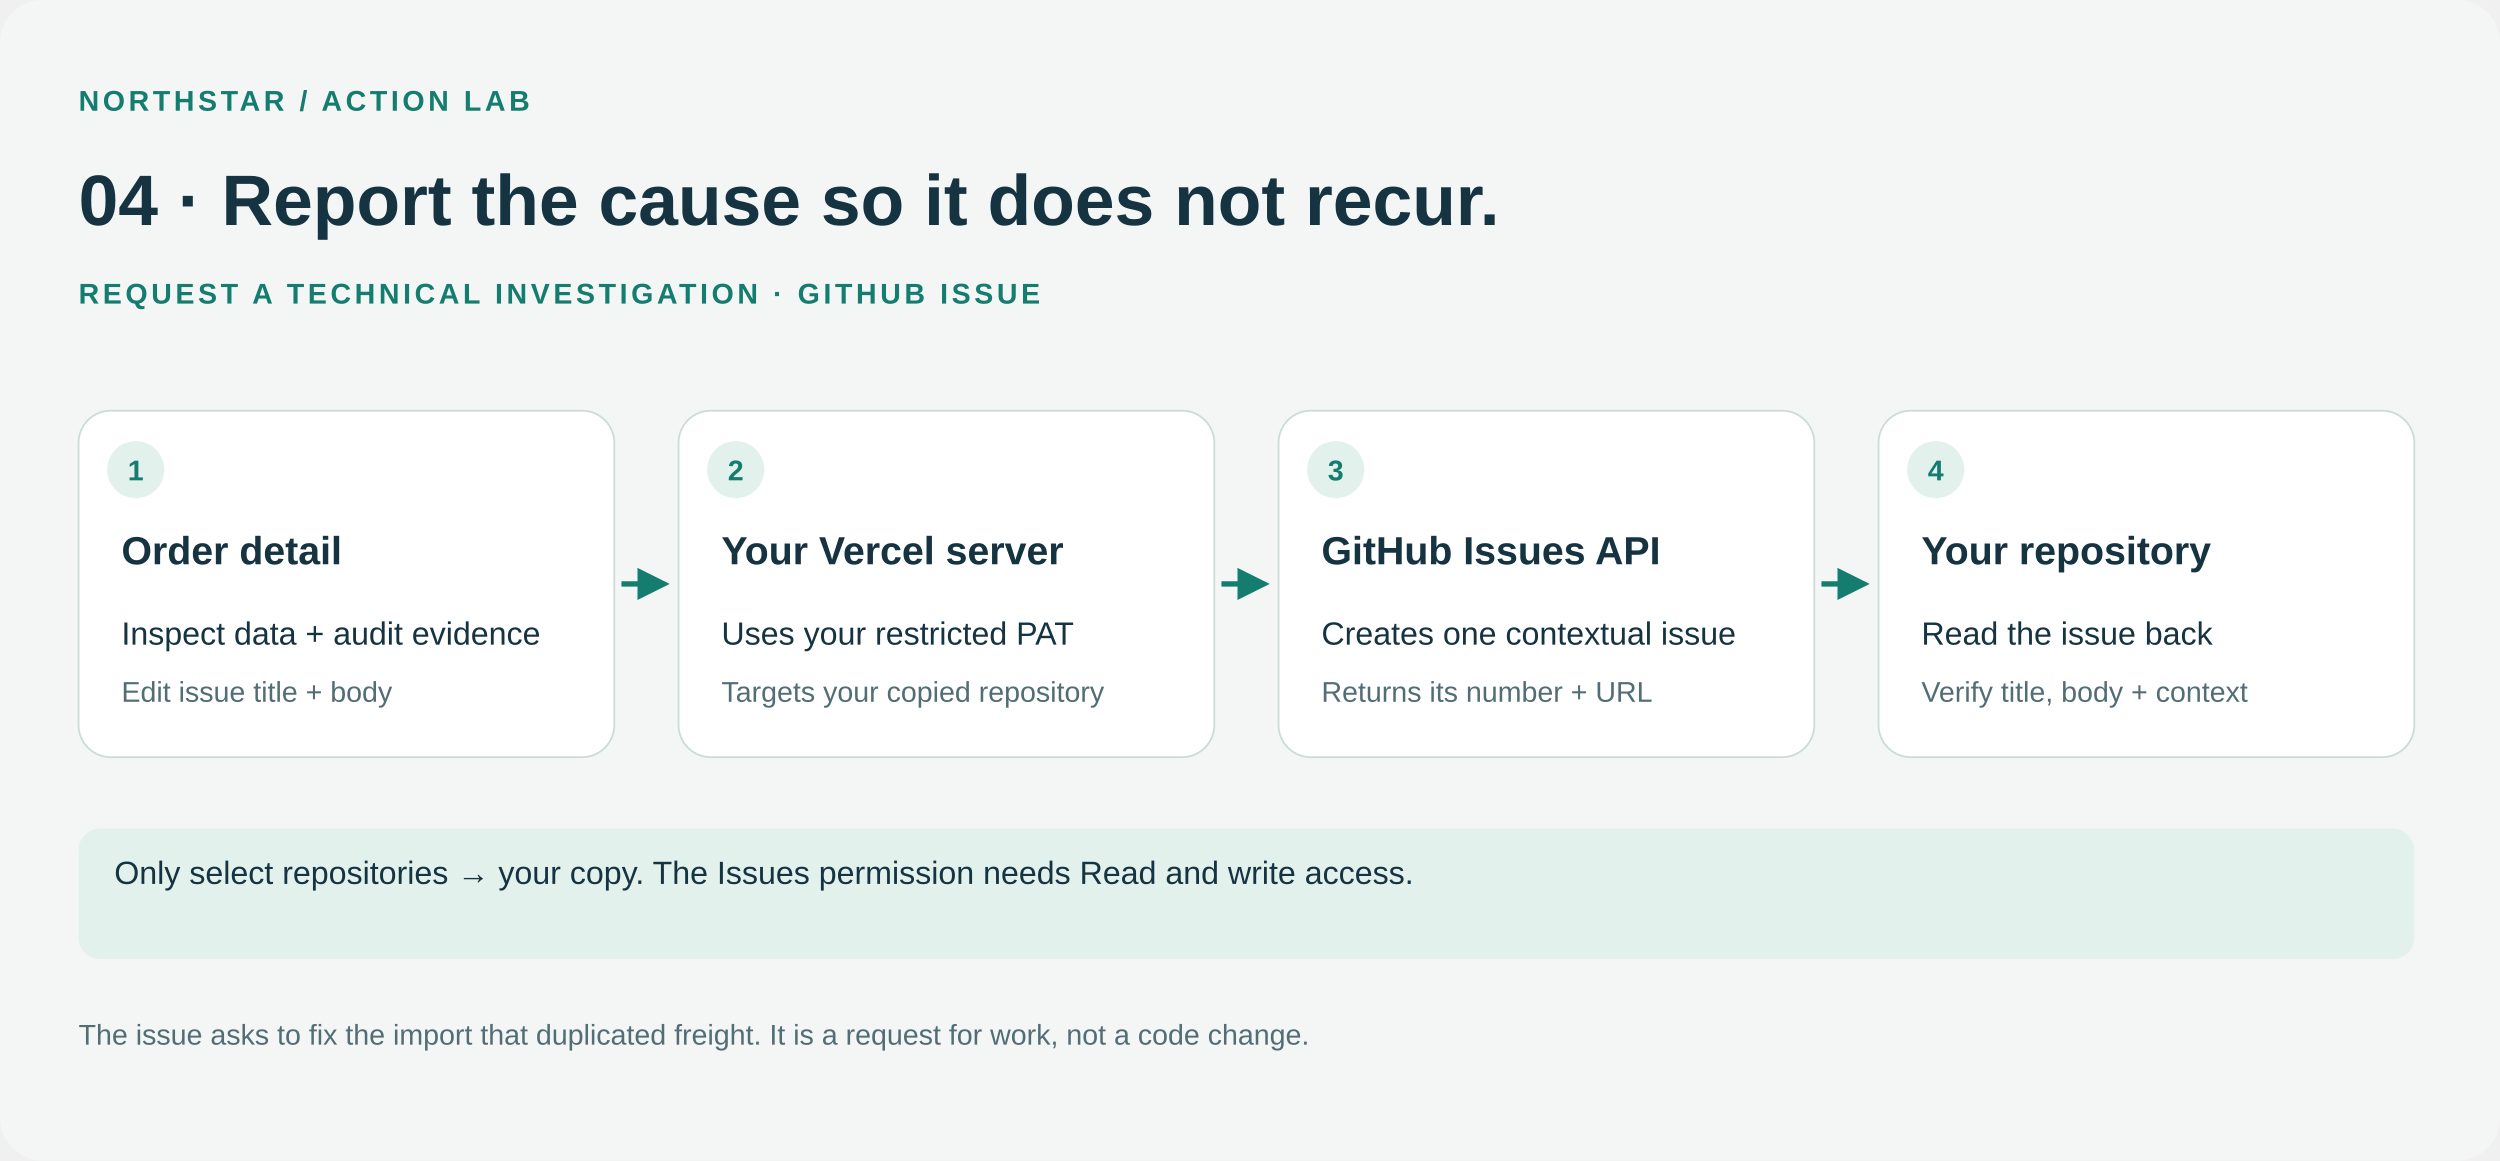
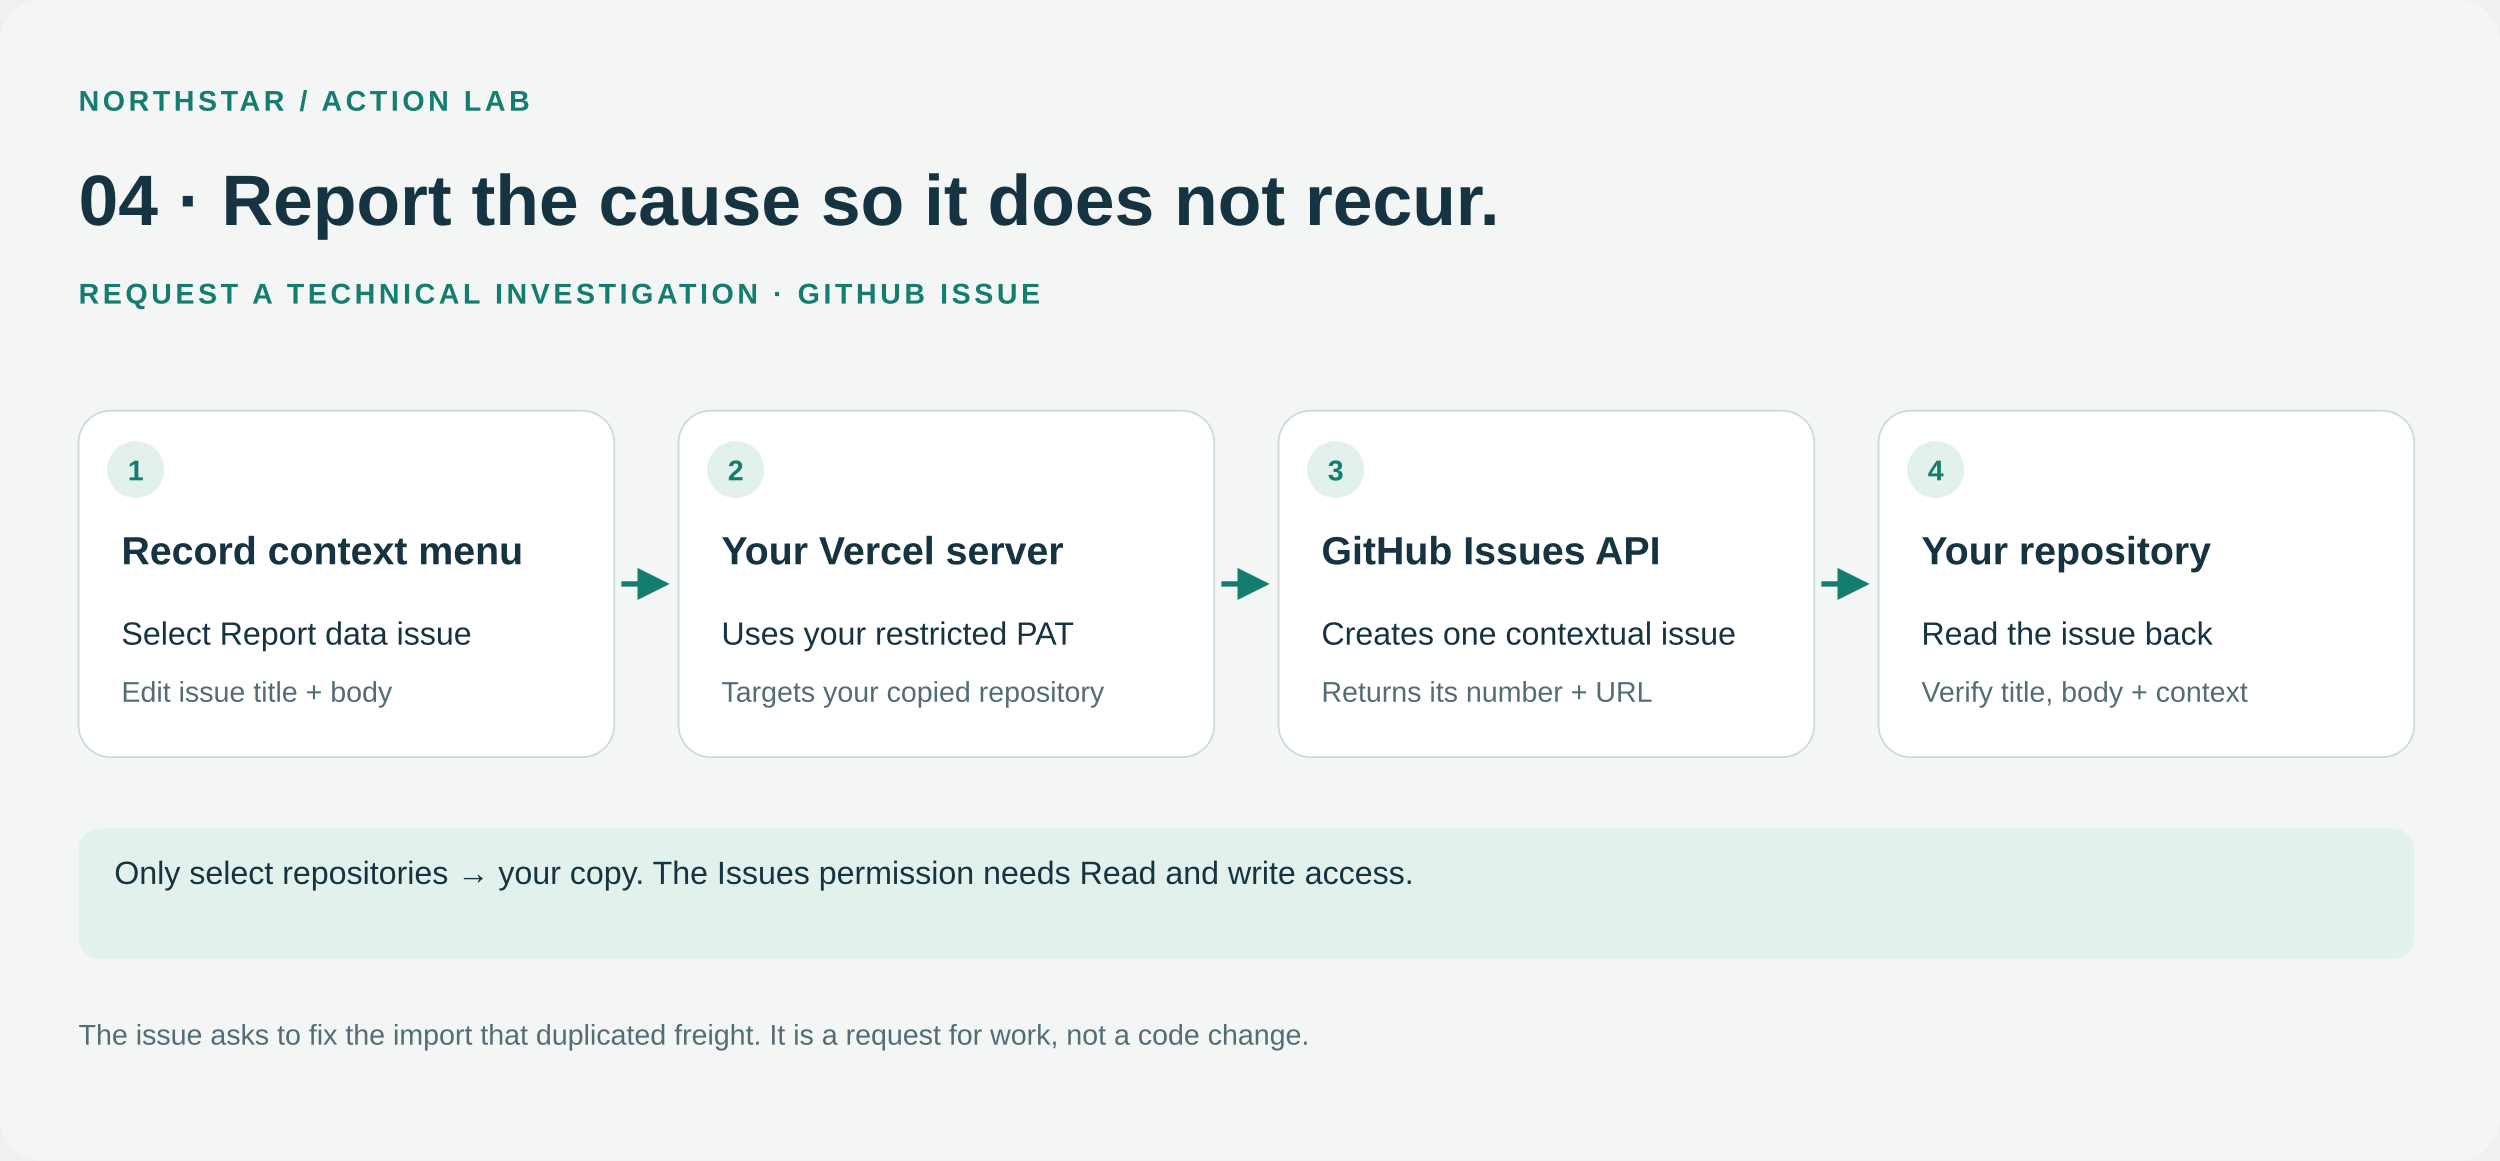
<svg xmlns="http://www.w3.org/2000/svg" viewBox="0 0 1400 650" role="img" aria-labelledby="title desc">
  <defs>
    <marker id="arrow" markerWidth="6" markerHeight="6" refX="5" refY="3" orient="auto">
      <path d="M0 0 L6 3 L0 6" fill="#147d70" />
    </marker>
  </defs>
  <style>text{font-family:Arial,Helvetica,sans-serif;fill:#153341}.eyebrow{font-size:16px;letter-spacing:2px;fill:#147d70;font-weight:700}.title{font-size:40px;font-weight:700}.heading{font-size:22px;font-weight:700}.body{font-size:18px}.small{font-size:16px;fill:#526d75}.number{font-size:16px;font-weight:700;fill:#147d70}.note{font-size:20px}</style>
  <rect width="1400" height="650" rx="24" fill="#f3f6f4" />
  <text x="44" y="62" class="eyebrow">NORTHSTAR / ACTION LAB</text>
  <text x="44" y="126" class="title">04 · Report the cause so it does not recur.</text>
  <text x="44" y="170" class="eyebrow">REQUEST A TECHNICAL INVESTIGATION · GITHUB ISSUE</text>
  <rect x="44" y="230" width="300" height="194" rx="18" fill="white" stroke="#ccdbd8" />
  <circle cx="76" cy="263" r="16" fill="#e3f1ec" />
  <text x="76" y="269" text-anchor="middle" class="number">1</text>
-   <text x="68" y="316" class="heading">Order detail</text>
-   <text x="68" y="361" class="body">Inspect data + audit evidence</text>
+   <text x="68" y="316" class="heading">Record context menu</text>
+   <text x="68" y="361" class="body">Select Report data issue</text>
  <text x="68" y="393" class="small">Edit issue title + body</text>
  <path d="M 348 327 H 372" fill="none" stroke="#147d70" stroke-width="3" marker-end="url(#arrow)" />
  <rect x="380" y="230" width="300" height="194" rx="18" fill="white" stroke="#ccdbd8" />
  <circle cx="412" cy="263" r="16" fill="#e3f1ec" />
  <text x="412" y="269" text-anchor="middle" class="number">2</text>
  <text x="404" y="316" class="heading">Your Vercel server</text>
  <text x="404" y="361" class="body">Uses your restricted PAT</text>
  <text x="404" y="393" class="small">Targets your copied repository</text>
  <path d="M 684 327 H 708" fill="none" stroke="#147d70" stroke-width="3" marker-end="url(#arrow)" />
  <rect x="716" y="230" width="300" height="194" rx="18" fill="white" stroke="#ccdbd8" />
  <circle cx="748" cy="263" r="16" fill="#e3f1ec" />
  <text x="748" y="269" text-anchor="middle" class="number">3</text>
  <text x="740" y="316" class="heading">GitHub Issues API</text>
  <text x="740" y="361" class="body">Creates one contextual issue</text>
  <text x="740" y="393" class="small">Returns its number + URL</text>
  <path d="M 1020 327 H 1044" fill="none" stroke="#147d70" stroke-width="3" marker-end="url(#arrow)" />
  <rect x="1052" y="230" width="300" height="194" rx="18" fill="white" stroke="#ccdbd8" />
  <circle cx="1084" cy="263" r="16" fill="#e3f1ec" />
  <text x="1084" y="269" text-anchor="middle" class="number">4</text>
  <text x="1076" y="316" class="heading">Your repository</text>
  <text x="1076" y="361" class="body">Read the issue back</text>
  <text x="1076" y="393" class="small">Verify title, body + context</text>
  <rect x="44" y="464" width="1308" height="73" rx="12" fill="#e3f1ec" />
  <text x="64" y="495" class="body">Only select repositories → your copy. The Issues permission needs Read and write access.</text>
  <text x="44" y="585" class="small">The issue asks to fix the import that duplicated freight. It is a request for work, not a code change.</text>
</svg>
